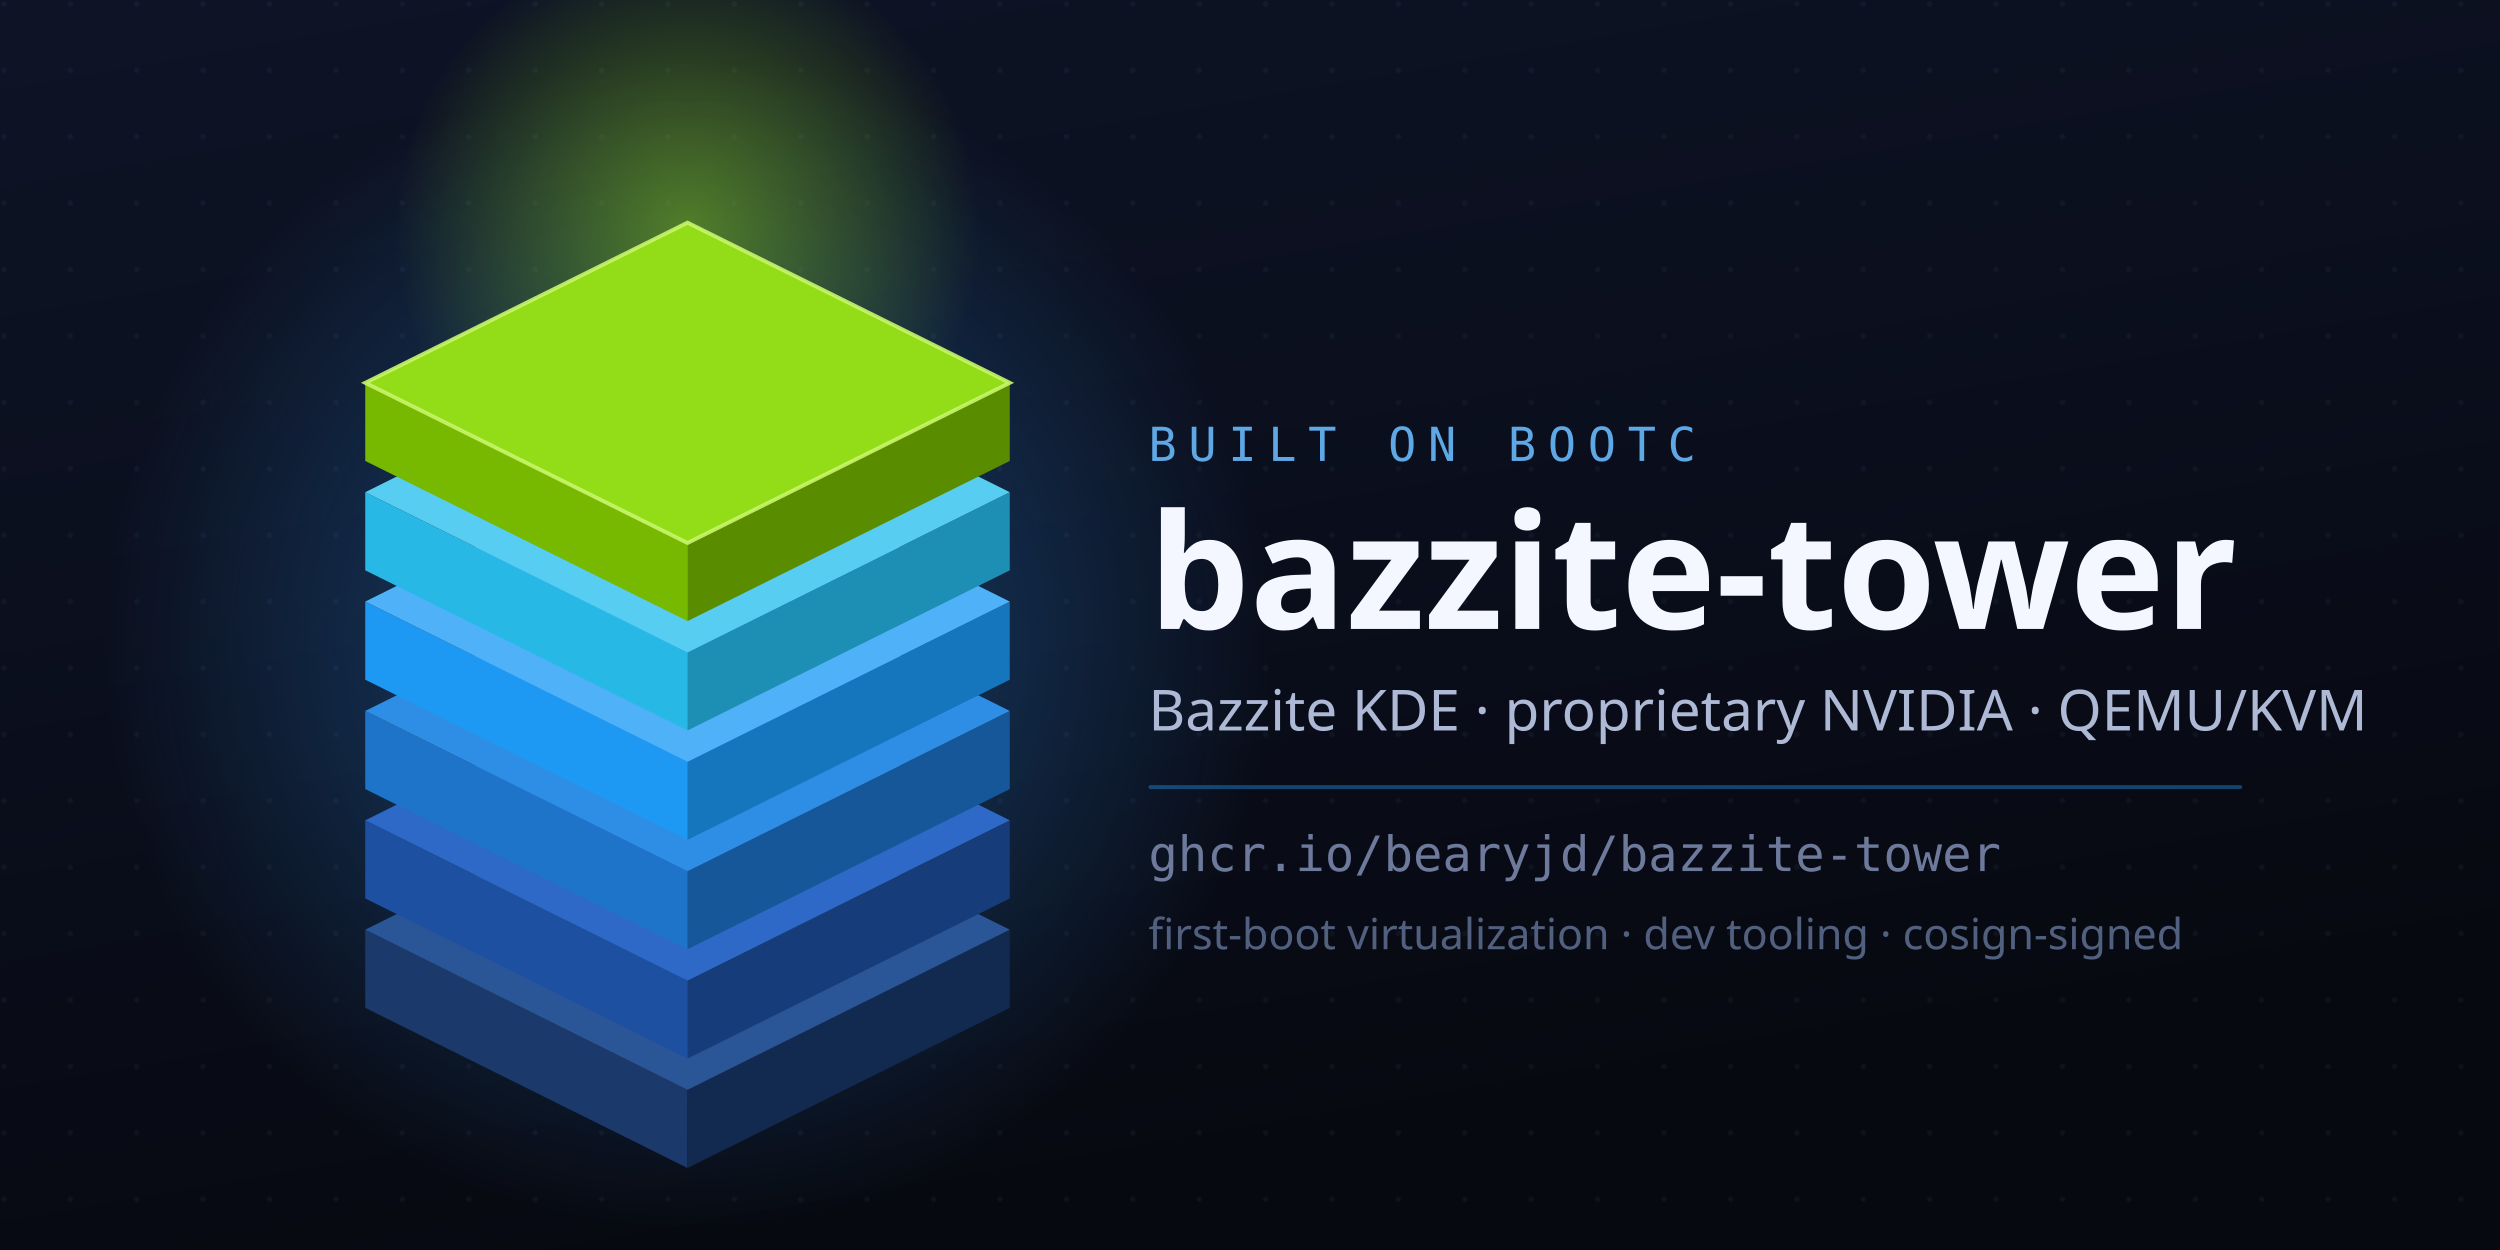
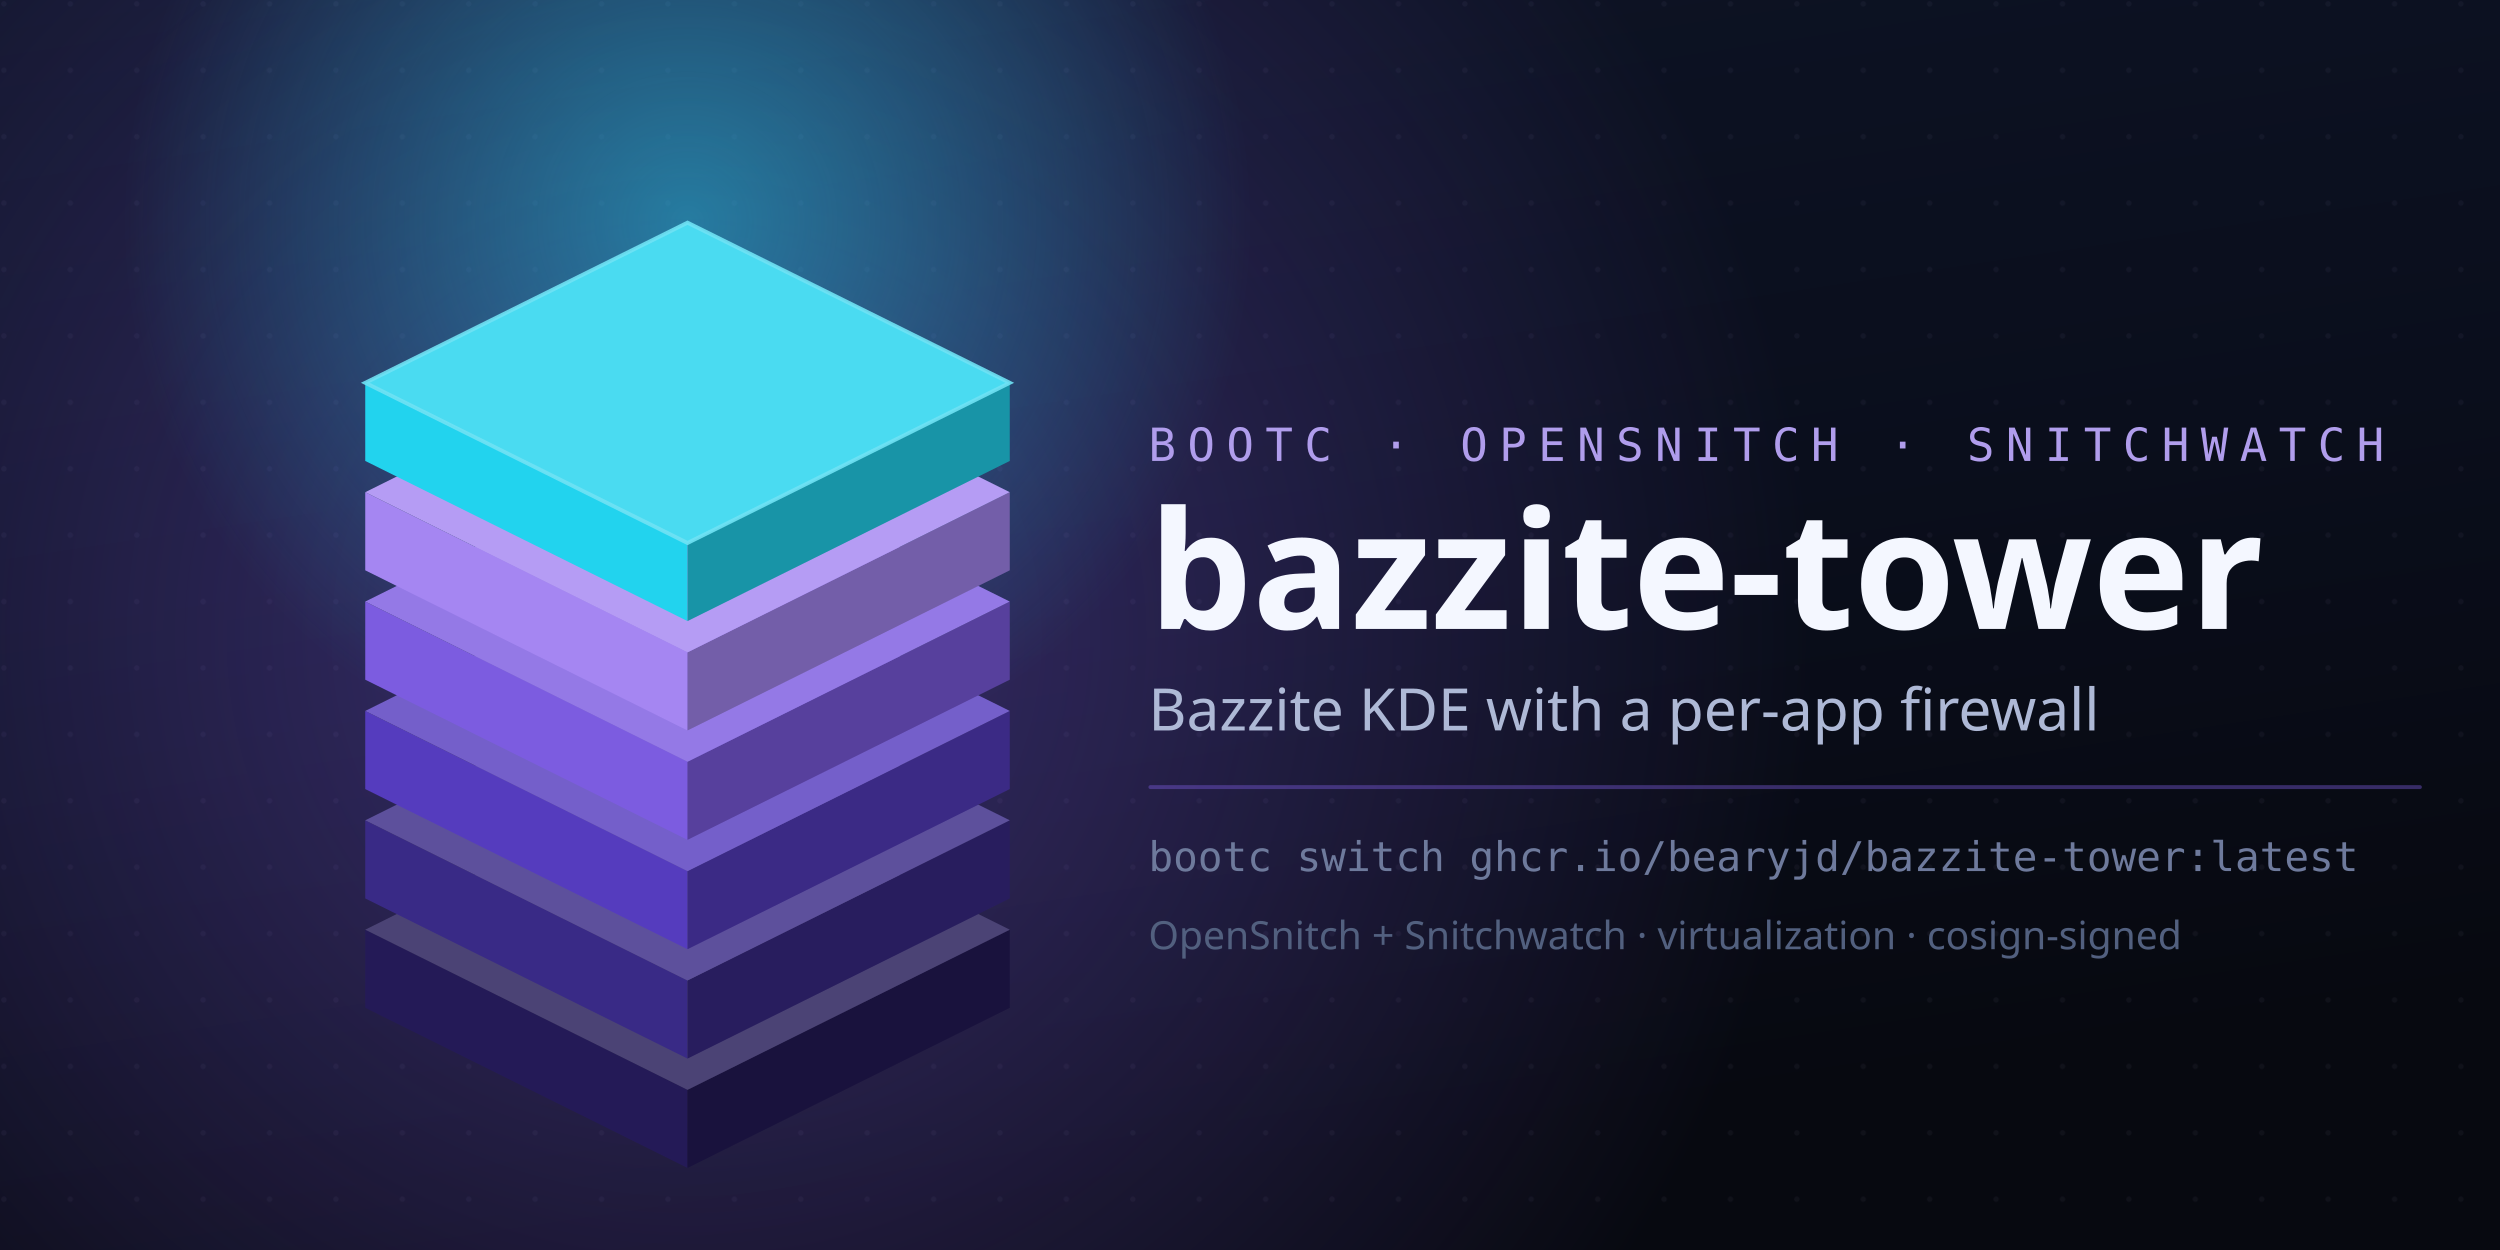
- <svg xmlns="http://www.w3.org/2000/svg" viewBox="0 0 1280 640" width="1280" height="640" role="img" aria-label="bazzite-tower — a bootc desktop image (Bazzite KDE + NVIDIA + QEMU/KVM)">
+ <svg xmlns="http://www.w3.org/2000/svg" viewBox="0 0 1280 640" width="1280" height="640" role="img" aria-label="bazzite-tower — Bazzite KDE with a per-app firewall">
  <defs>
-     <linearGradient id="bg" x1="0" y1="0" x2="0.35" y2="1">
+     <linearGradient id="bg" x1="0" y1="0" x2="0.3" y2="1">
      <stop offset="0" stop-color="#0E1426" />
      <stop offset="0.55" stop-color="#0A0E1C" />
      <stop offset="1" stop-color="#070910" />
    </linearGradient>
-     <radialGradient id="glowBlue" cx="0.5" cy="0.5" r="0.5">
-       <stop offset="0" stop-color="#2E8EE6" stop-opacity="0.45" />
-       <stop offset="1" stop-color="#2E8EE6" stop-opacity="0" />
+     <radialGradient id="glowA" cx="0.5" cy="0.5" r="0.5">
+       <stop offset="0" stop-color="#7C5CE0" stop-opacity="0.42" />
+       <stop offset="1" stop-color="#7C5CE0" stop-opacity="0" />
    </radialGradient>
-     <radialGradient id="glowGreen" cx="0.5" cy="0.5" r="0.5">
-       <stop offset="0" stop-color="#93DC18" stop-opacity="0.5" />
-       <stop offset="1" stop-color="#93DC18" stop-opacity="0" />
+     <radialGradient id="glowB" cx="0.5" cy="0.5" r="0.5">
+       <stop offset="0" stop-color="#22D3EE" stop-opacity="0.5" />
+       <stop offset="1" stop-color="#22D3EE" stop-opacity="0" />
    </radialGradient>
    <pattern id="dots" width="34" height="34" patternUnits="userSpaceOnUse">
-       <circle cx="2" cy="2" r="1.4" fill="#9FC7FF" opacity="0.05" />
+       <circle cx="2" cy="2" r="1.4" fill="#C4B6F1" opacity="0.05" />
    </pattern>
  </defs>
  <g>
    <rect width="1280" height="640" fill="url(#bg)" />
    <rect width="1280" height="640" fill="url(#dots)" />
-     <circle cx="352" cy="330" r="300" fill="url(#glowBlue)" />
-     <circle cx="352" cy="118" r="150" fill="url(#glowGreen)" />
-     <polygon points="187,476 352,558 352,598 187,516" fill="#1B3A6B" />
-     <polygon points="517,476 352,558 352,598 517,516" fill="#122A50" />
-     <polygon points="352,394 517,476 352,558 187,476" fill="#2A5596" />
-     <polygon points="187,420 352,502 352,542 187,460" fill="#1E50A2" />
-     <polygon points="517,420 352,502 352,542 517,460" fill="#163C7A" />
-     <polygon points="352,338 517,420 352,502 187,420" fill="#2E69C8" />
-     <polygon points="187,364 352,446 352,486 187,404" fill="#1D74C8" />
-     <polygon points="517,364 352,446 352,486 517,404" fill="#155799" />
-     <polygon points="352,282 517,364 352,446 187,364" fill="#2E8EE6" />
-     <polygon points="187,308 352,390 352,430 187,348" fill="#1D99F3" />
-     <polygon points="517,308 352,390 352,430 517,348" fill="#1576BD" />
-     <polygon points="352,226 517,308 352,390 187,308" fill="#4FB2F8" />
-     <polygon points="187,252 352,334 352,374 187,292" fill="#28B8E6" />
-     <polygon points="517,252 352,334 352,374 517,292" fill="#1E8FB4" />
-     <polygon points="352,170 517,252 352,334 187,252" fill="#57CDF2" />
-     <polygon points="187,196 352,278 352,318 187,236" fill="#76B900" />
-     <polygon points="517,196 352,278 352,318 517,236" fill="#5A8C00" />
-     <polygon points="352,114 517,196 352,278 187,196" fill="#93DC18" />
-     <polygon points="352,114 517,196 352,278 187,196" fill="none" stroke="#C8F56A" stroke-width="2" opacity="0.9" />
-     <text x="588" y="236" font-family="'Fira Code', 'DejaVu Sans Mono', monospace" font-size="24" letter-spacing="6" fill="#5FA8E6">BUILT ON BOOTC</text>
-     <text x="588" y="322" font-family="Cantarell, 'Segoe UI', sans-serif" font-weight="800" font-size="82" fill="#F4F7FF">bazzite-tower</text>
-     <text x="588" y="374" font-family="Cantarell, 'Segoe UI', sans-serif" font-size="29" fill="#AEB9D6">Bazzite KDE · proprietary NVIDIA · QEMU/KVM</text>
-     <rect x="588" y="402" width="560" height="2" rx="1" fill="#1D99F3" opacity="0.4" />
-     <text x="588" y="446" font-family="'Fira Code', 'DejaVu Sans Mono', monospace" font-size="25" fill="#6E7A9C">ghcr.io/bearyjd/bazzite-tower</text>
-     <text x="588" y="486" font-family="Cantarell, 'Segoe UI', sans-serif" font-size="22" fill="#52607F">first-boot virtualization · dev tooling · cosign-signed</text>
+     <circle cx="352" cy="326" r="576" fill="url(#glowA)" />
+     <circle cx="352" cy="114" r="288" fill="url(#glowB)" />
+     <polygon points="187,476 352,558 352,598 187,516" fill="#241A57" />
+     <polygon points="517,476 352,558 352,598 517,516" fill="#19123D" />
+     <polygon points="352,394 517,476 352,558 187,476" fill="#4B4375" />
+     <polygon points="187,420 352,502 352,542 187,460" fill="#392A86" />
+     <polygon points="517,420 352,502 352,542 517,460" fill="#281D5E" />
+     <polygon points="352,338 517,420 352,502 187,420" fill="#5D509C" />
+     <polygon points="187,364 352,446 352,486 187,404" fill="#553CBE" />
+     <polygon points="517,364 352,446 352,486 517,404" fill="#3B2A85" />
+     <polygon points="352,282 517,364 352,446 187,364" fill="#745FCA" />
+     <polygon points="187,308 352,390 352,430 187,348" fill="#7C5CE0" />
+     <polygon points="517,308 352,390 352,430 517,348" fill="#57409D" />
+     <polygon points="352,226 517,308 352,390 187,308" fill="#9479E6" />
+     <polygon points="187,252 352,334 352,374 187,292" fill="#A586F2" />
+     <polygon points="517,252 352,334 352,374 517,292" fill="#735EA9" />
+     <polygon points="352,170 517,252 352,334 187,252" fill="#B59CF4" />
+     <polygon points="187,196 352,278 352,318 187,236" fill="#22D3EE" />
+     <polygon points="517,196 352,278 352,318 517,236" fill="#1894A7" />
+     <polygon points="352,114 517,196 352,278 187,196" fill="#4ADBF1" />
+     <polygon points="352,114 517,196 352,278 187,196" fill="none" stroke="#6FE2F4" stroke-width="2" opacity="0.9" />
+     <text x="588" y="236" font-family="'Fira Code', 'DejaVu Sans Mono', ui-monospace, monospace" font-size="23.419" letter-spacing="5.855" fill="#B09DEC">BOOTC · OPENSNITCH · SNITCHWATCH</text>
+     <text x="588" y="322" font-family="Cantarell, 'Segoe UI', 'Noto Sans', sans-serif" font-weight="800" font-size="84" fill="#F4F7FF">bazzite-tower</text>
+     <text x="588" y="374" font-family="Cantarell, 'Segoe UI', 'Noto Sans', sans-serif" font-size="30" fill="#AEB9D6">Bazzite KDE with a per-app firewall</text>
+     <rect x="588" y="402" width="652" height="2" rx="1" fill="#7C5CE0" opacity="0.40" />
+     <text x="588" y="446" font-family="'Fira Code', 'DejaVu Sans Mono', ui-monospace, monospace" font-size="21" fill="#6E7A9C">bootc switch ghcr.io/bearyjd/bazzite-tower:latest</text>
+     <text x="588" y="486" font-family="Cantarell, 'Segoe UI', 'Noto Sans', sans-serif" font-size="20" fill="#52607F">OpenSnitch + Snitchwatch · virtualization · cosign-signed</text>
  </g>
</svg>
